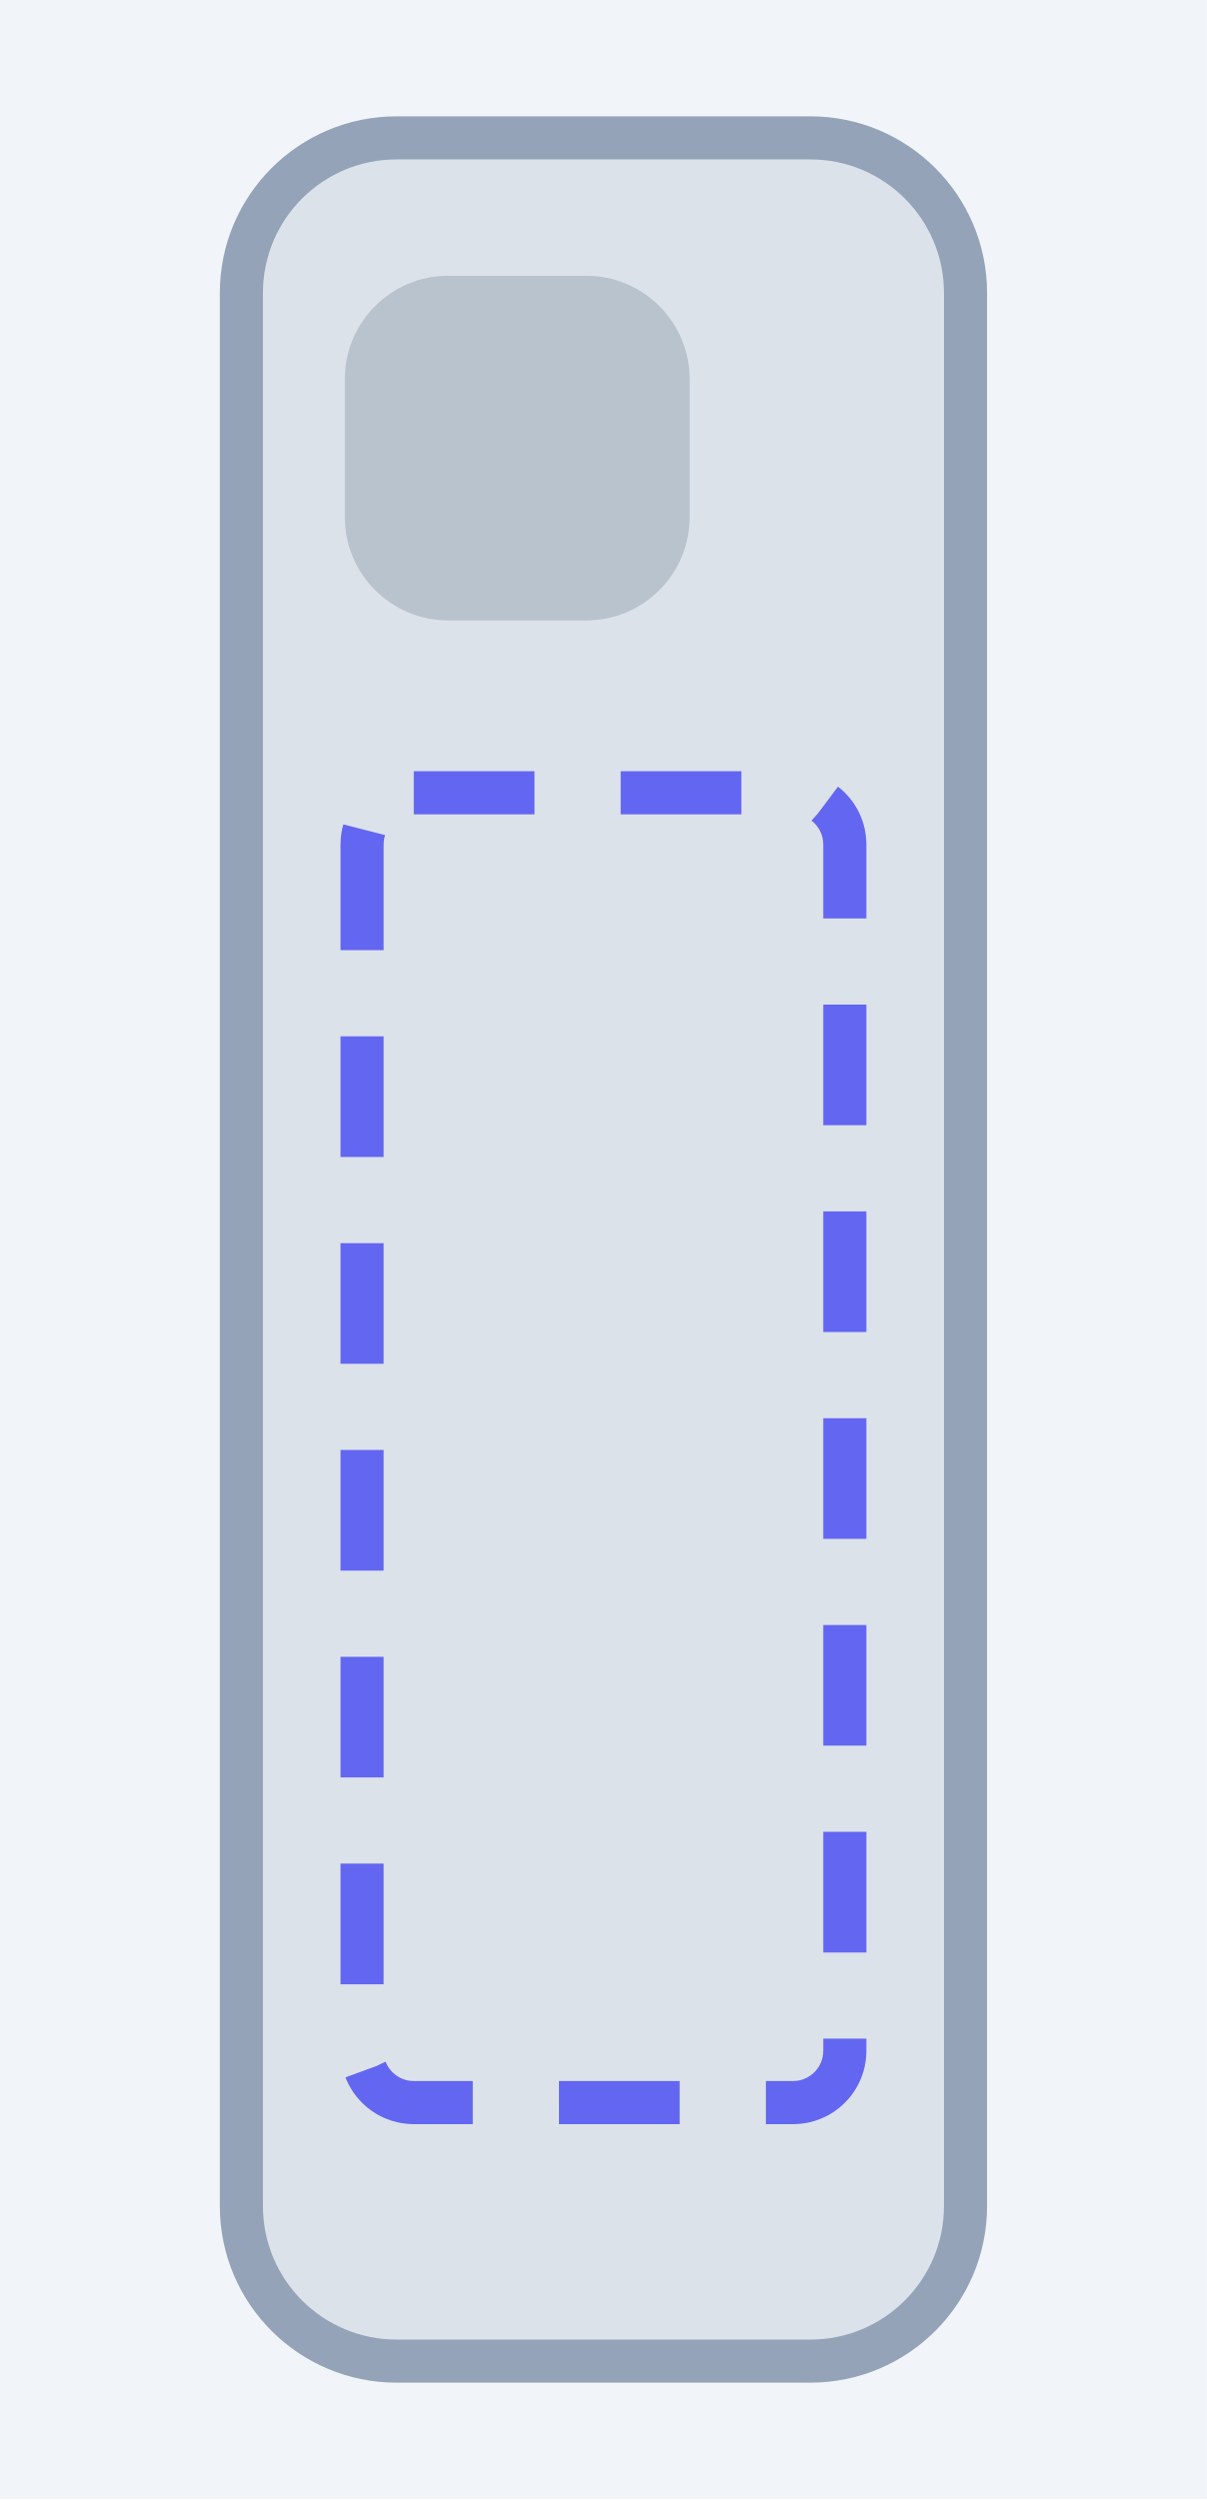
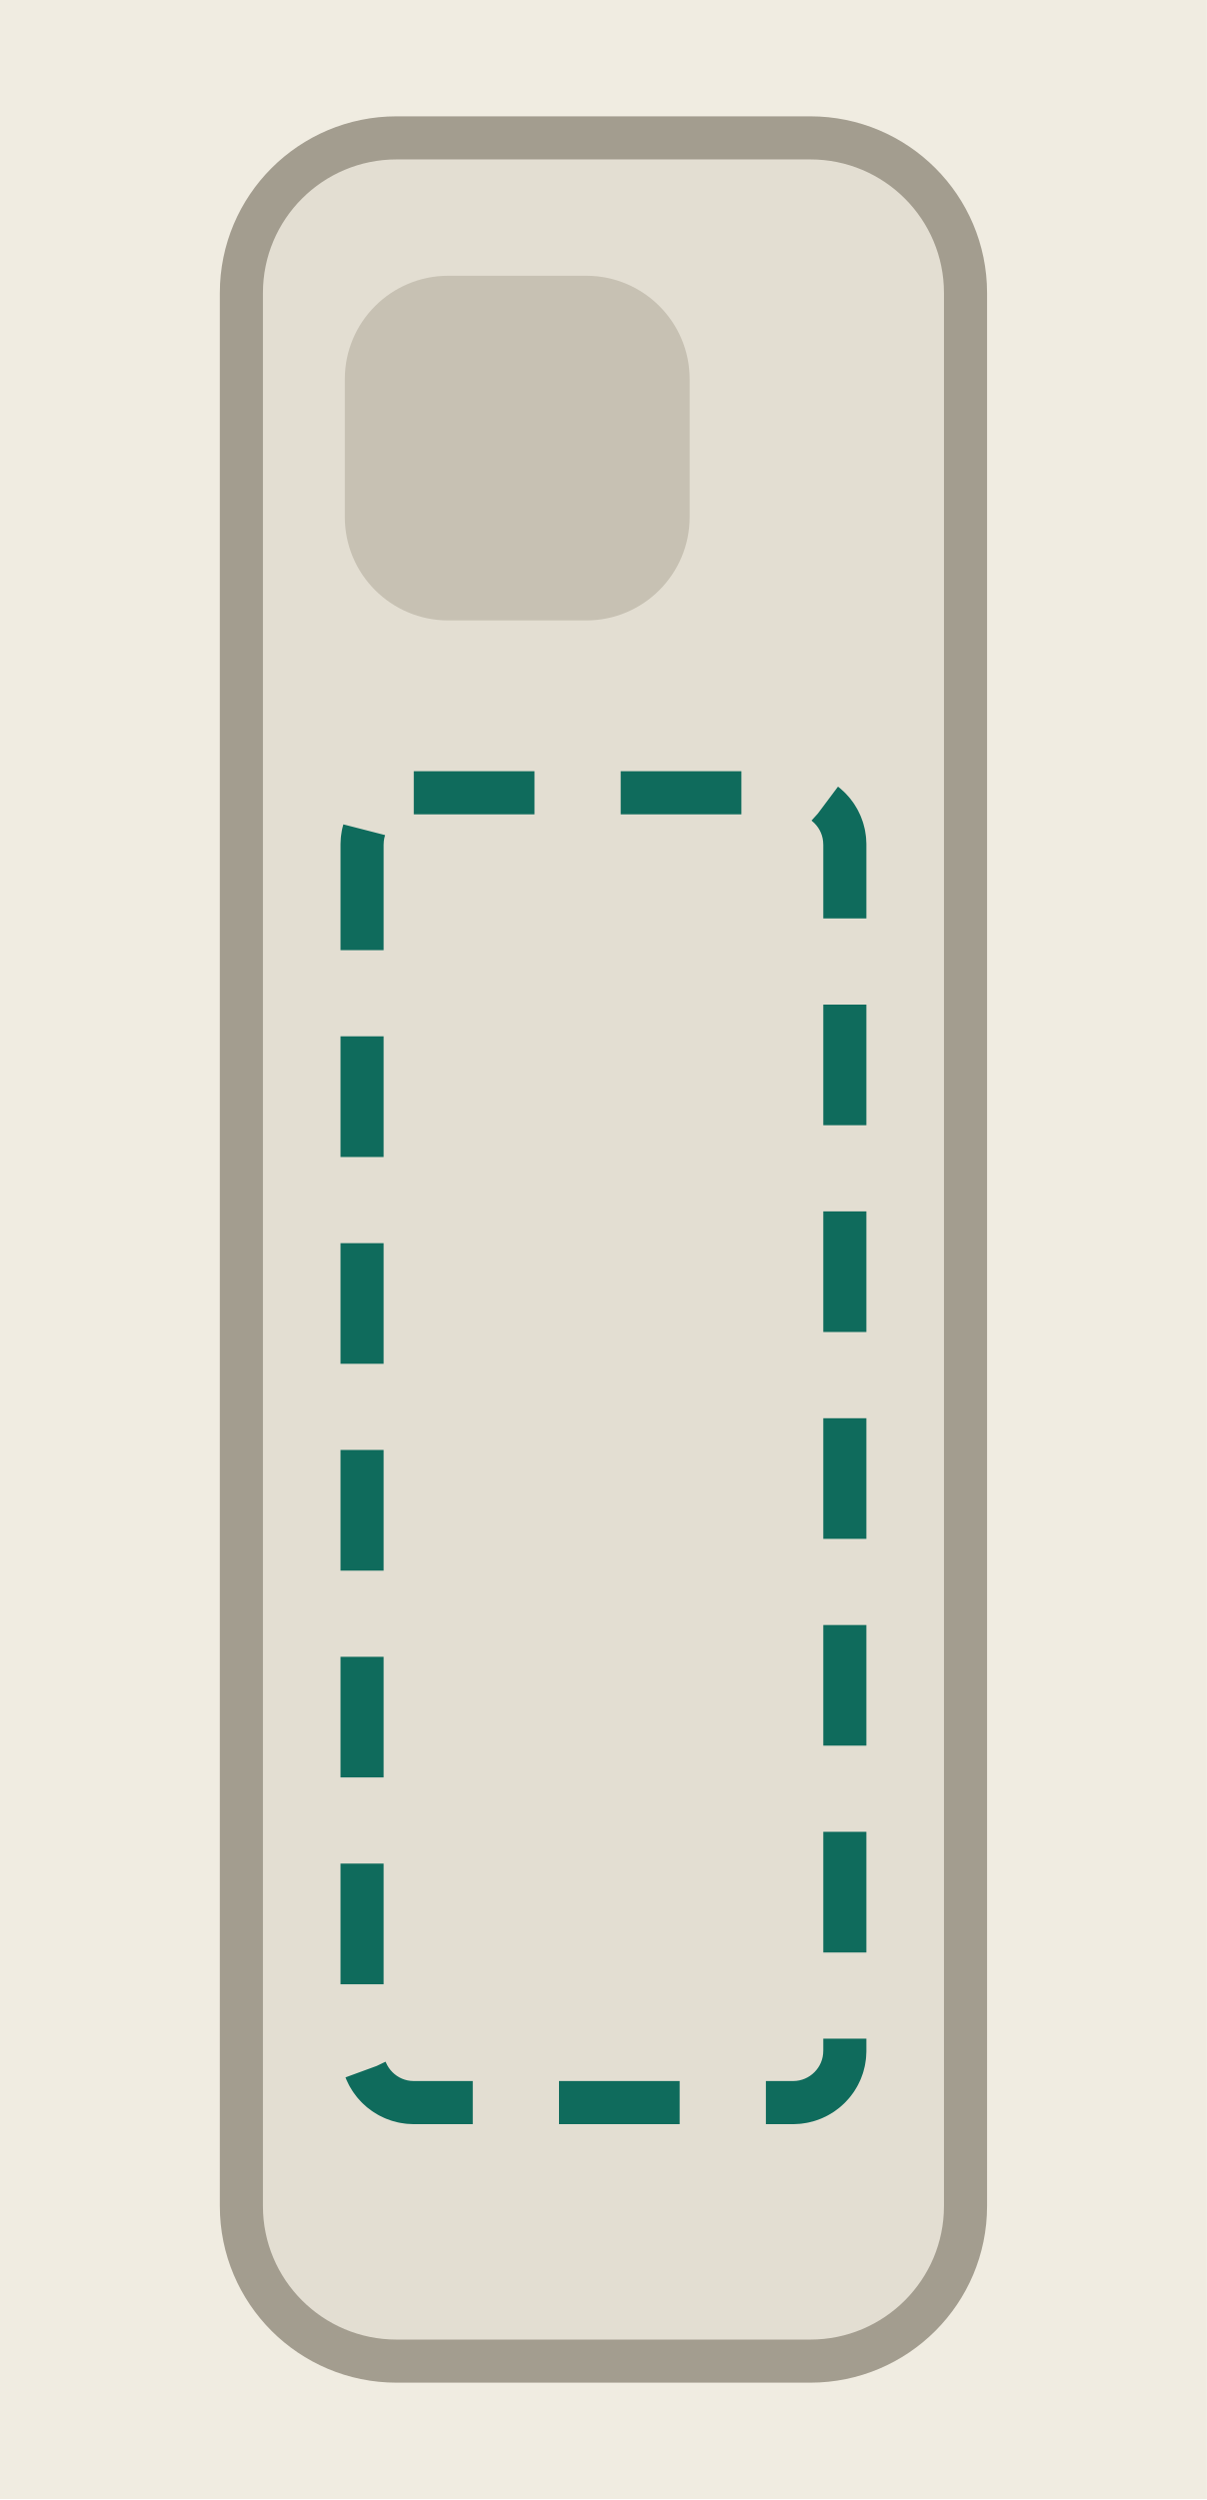
<svg xmlns="http://www.w3.org/2000/svg" viewBox="0 0 70 145" role="img" aria-label="手机壳模板预览">
-   <rect width="70" height="145" fill="#f1f5f9" />
-   <rect x="14" y="8" width="42" height="129" rx="9" fill="#dbe2ea" stroke="#94a3b8" stroke-width="2.5" />
-   <rect x="20" y="16" width="20" height="20" rx="6" fill="#b9c3ce" />
-   <rect x="21" y="46" width="28" height="76" rx="3" fill="none" stroke="#6366f1" stroke-width="2.5" stroke-dasharray="7 5" />
+   <rect width="70" height="145" fill="#f0ece1" />
+   <rect x="14" y="8" width="42" height="129" rx="9" fill="#e3ded2" stroke="#a39d8f" stroke-width="2.5" />
+   <rect x="20" y="16" width="20" height="20" rx="6" fill="#c7c1b3" />
+   <rect x="21" y="46" width="28" height="76" rx="3" fill="none" stroke="#0f6b5c" stroke-width="2.5" stroke-dasharray="7 5" />
</svg>
